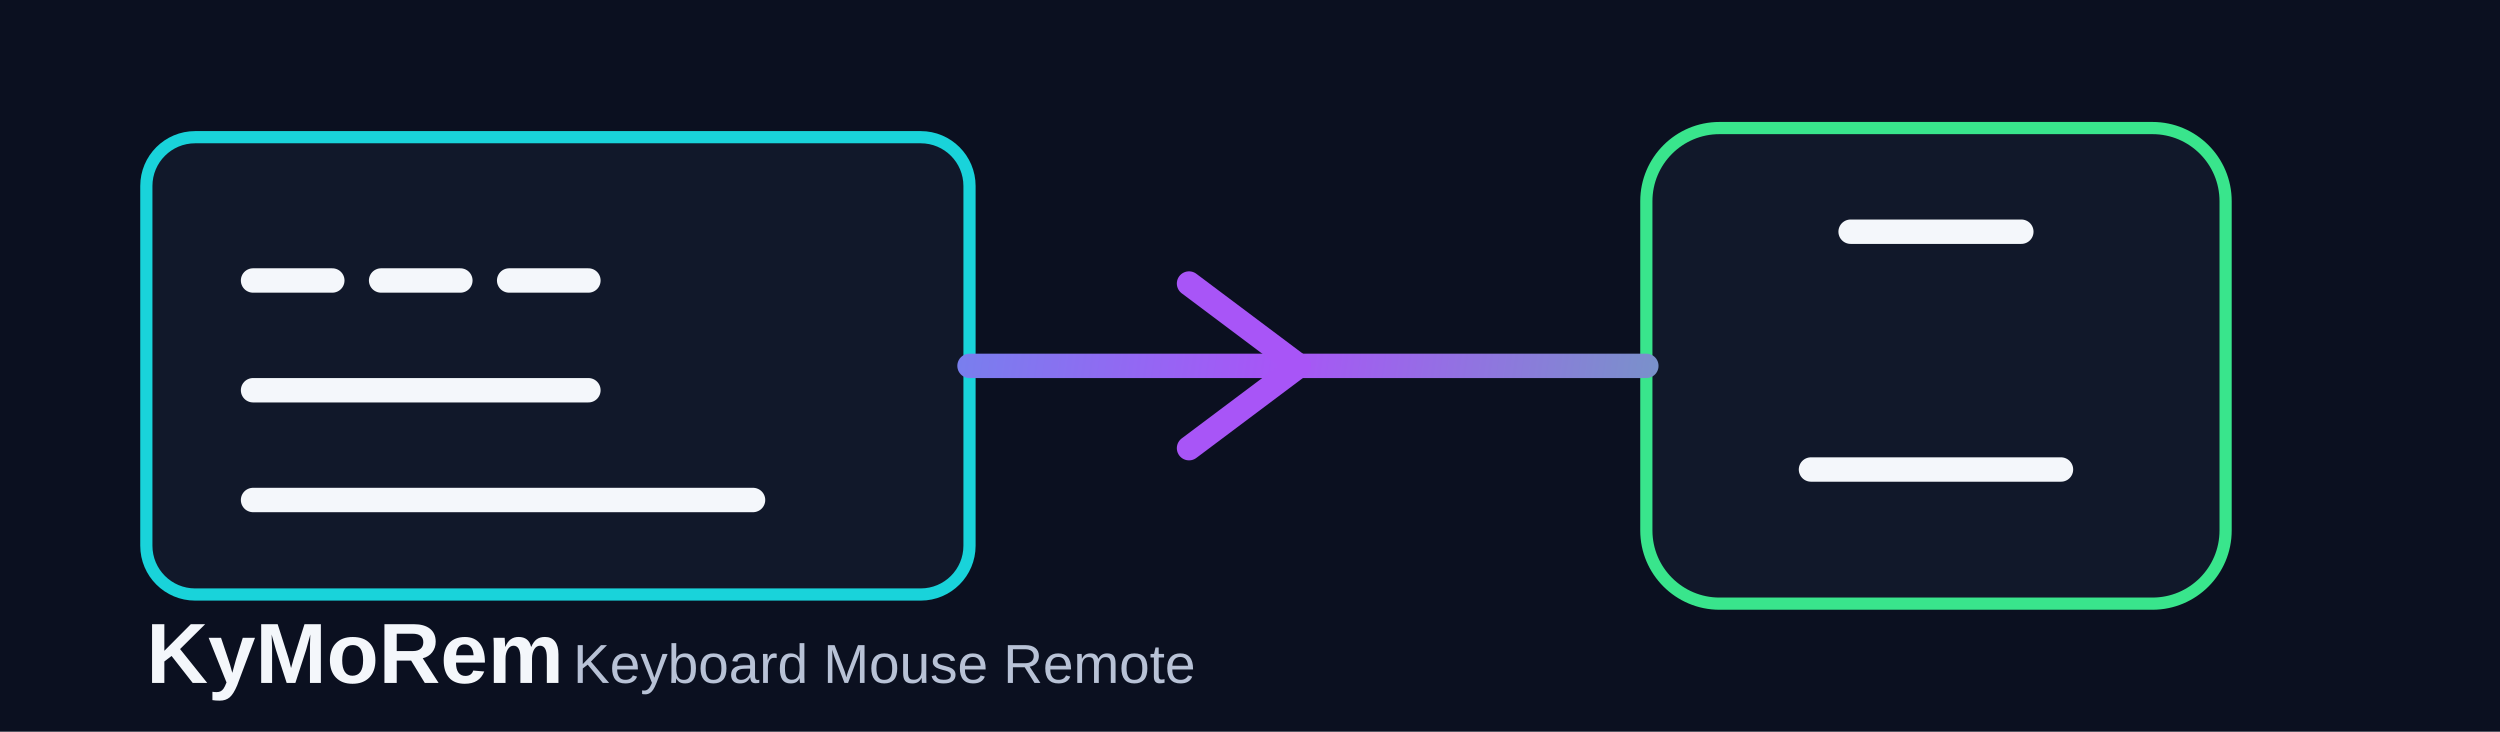
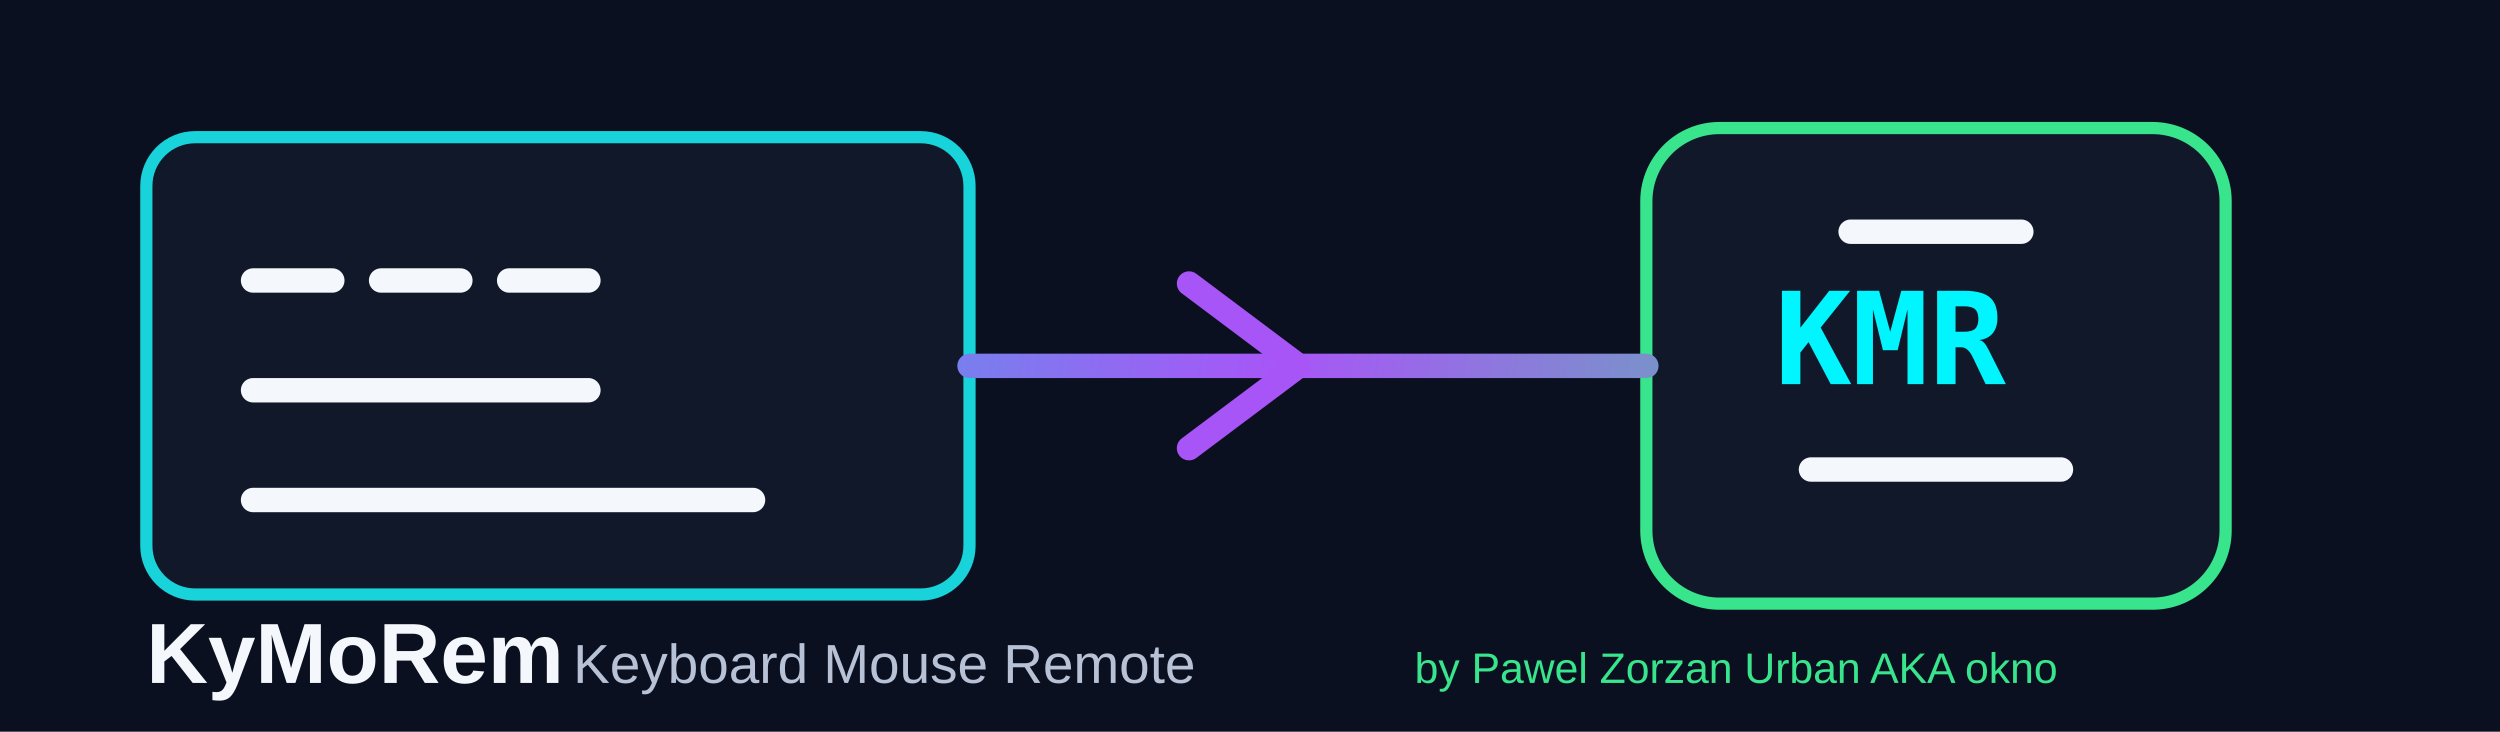
<svg xmlns="http://www.w3.org/2000/svg" width="820" height="240" viewBox="0 0 820 240" role="img" aria-labelledby="title desc">
  <defs>
    <linearGradient id="line" x1="104" y1="80" x2="710" y2="170" gradientUnits="userSpaceOnUse">
      <stop stop-color="#19d3da" />
      <stop offset="0.52" stop-color="#a855f7" />
      <stop offset="1" stop-color="#39e58c" />
    </linearGradient>
  </defs>
  <rect width="820" height="240" fill="#0b1020" />
  <rect x="48" y="45" width="270" height="150" rx="16" fill="#11182a" stroke="#19d3da" stroke-width="4" />
  <rect x="540" y="42" width="190" height="156" rx="24" fill="#11182a" stroke="#39e58c" stroke-width="4" />
  <path d="M318 120h222" stroke="url(#line)" stroke-width="8" stroke-linecap="round" />
  <path d="M390 93l36 27-36 27" fill="none" stroke="#a855f7" stroke-width="8" stroke-linecap="round" stroke-linejoin="round" />
  <path d="M83 92h26M125 92h26M167 92h26M83 128h110M83 164h164" stroke="#f4f7fb" stroke-width="8" stroke-linecap="round" />
  <path d="M607 76h56M594 154h82" stroke="#f4f7fb" stroke-width="8" stroke-linecap="round" />
+   <text x="620" y="126" text-anchor="middle" fill="#00f5ff" font-family="Consolas, 'Segoe UI Mono', monospace" font-size="42" font-weight="800">KMR</text>
  <text x="48" y="224" fill="#f4f7fb" font-family="Segoe UI, Arial, sans-serif" font-size="28" font-weight="700">KyMoRem</text>
  <text x="188" y="224" fill="#b8c2d6" font-family="Segoe UI, Arial, sans-serif" font-size="18">Keyboard Mouse Remote</text>
+   <text x="464" y="224" fill="#39e58c" font-family="Segoe UI, Arial, sans-serif" font-size="14">by Pawel Zorzan Urban AKA okno</text>
</svg>
